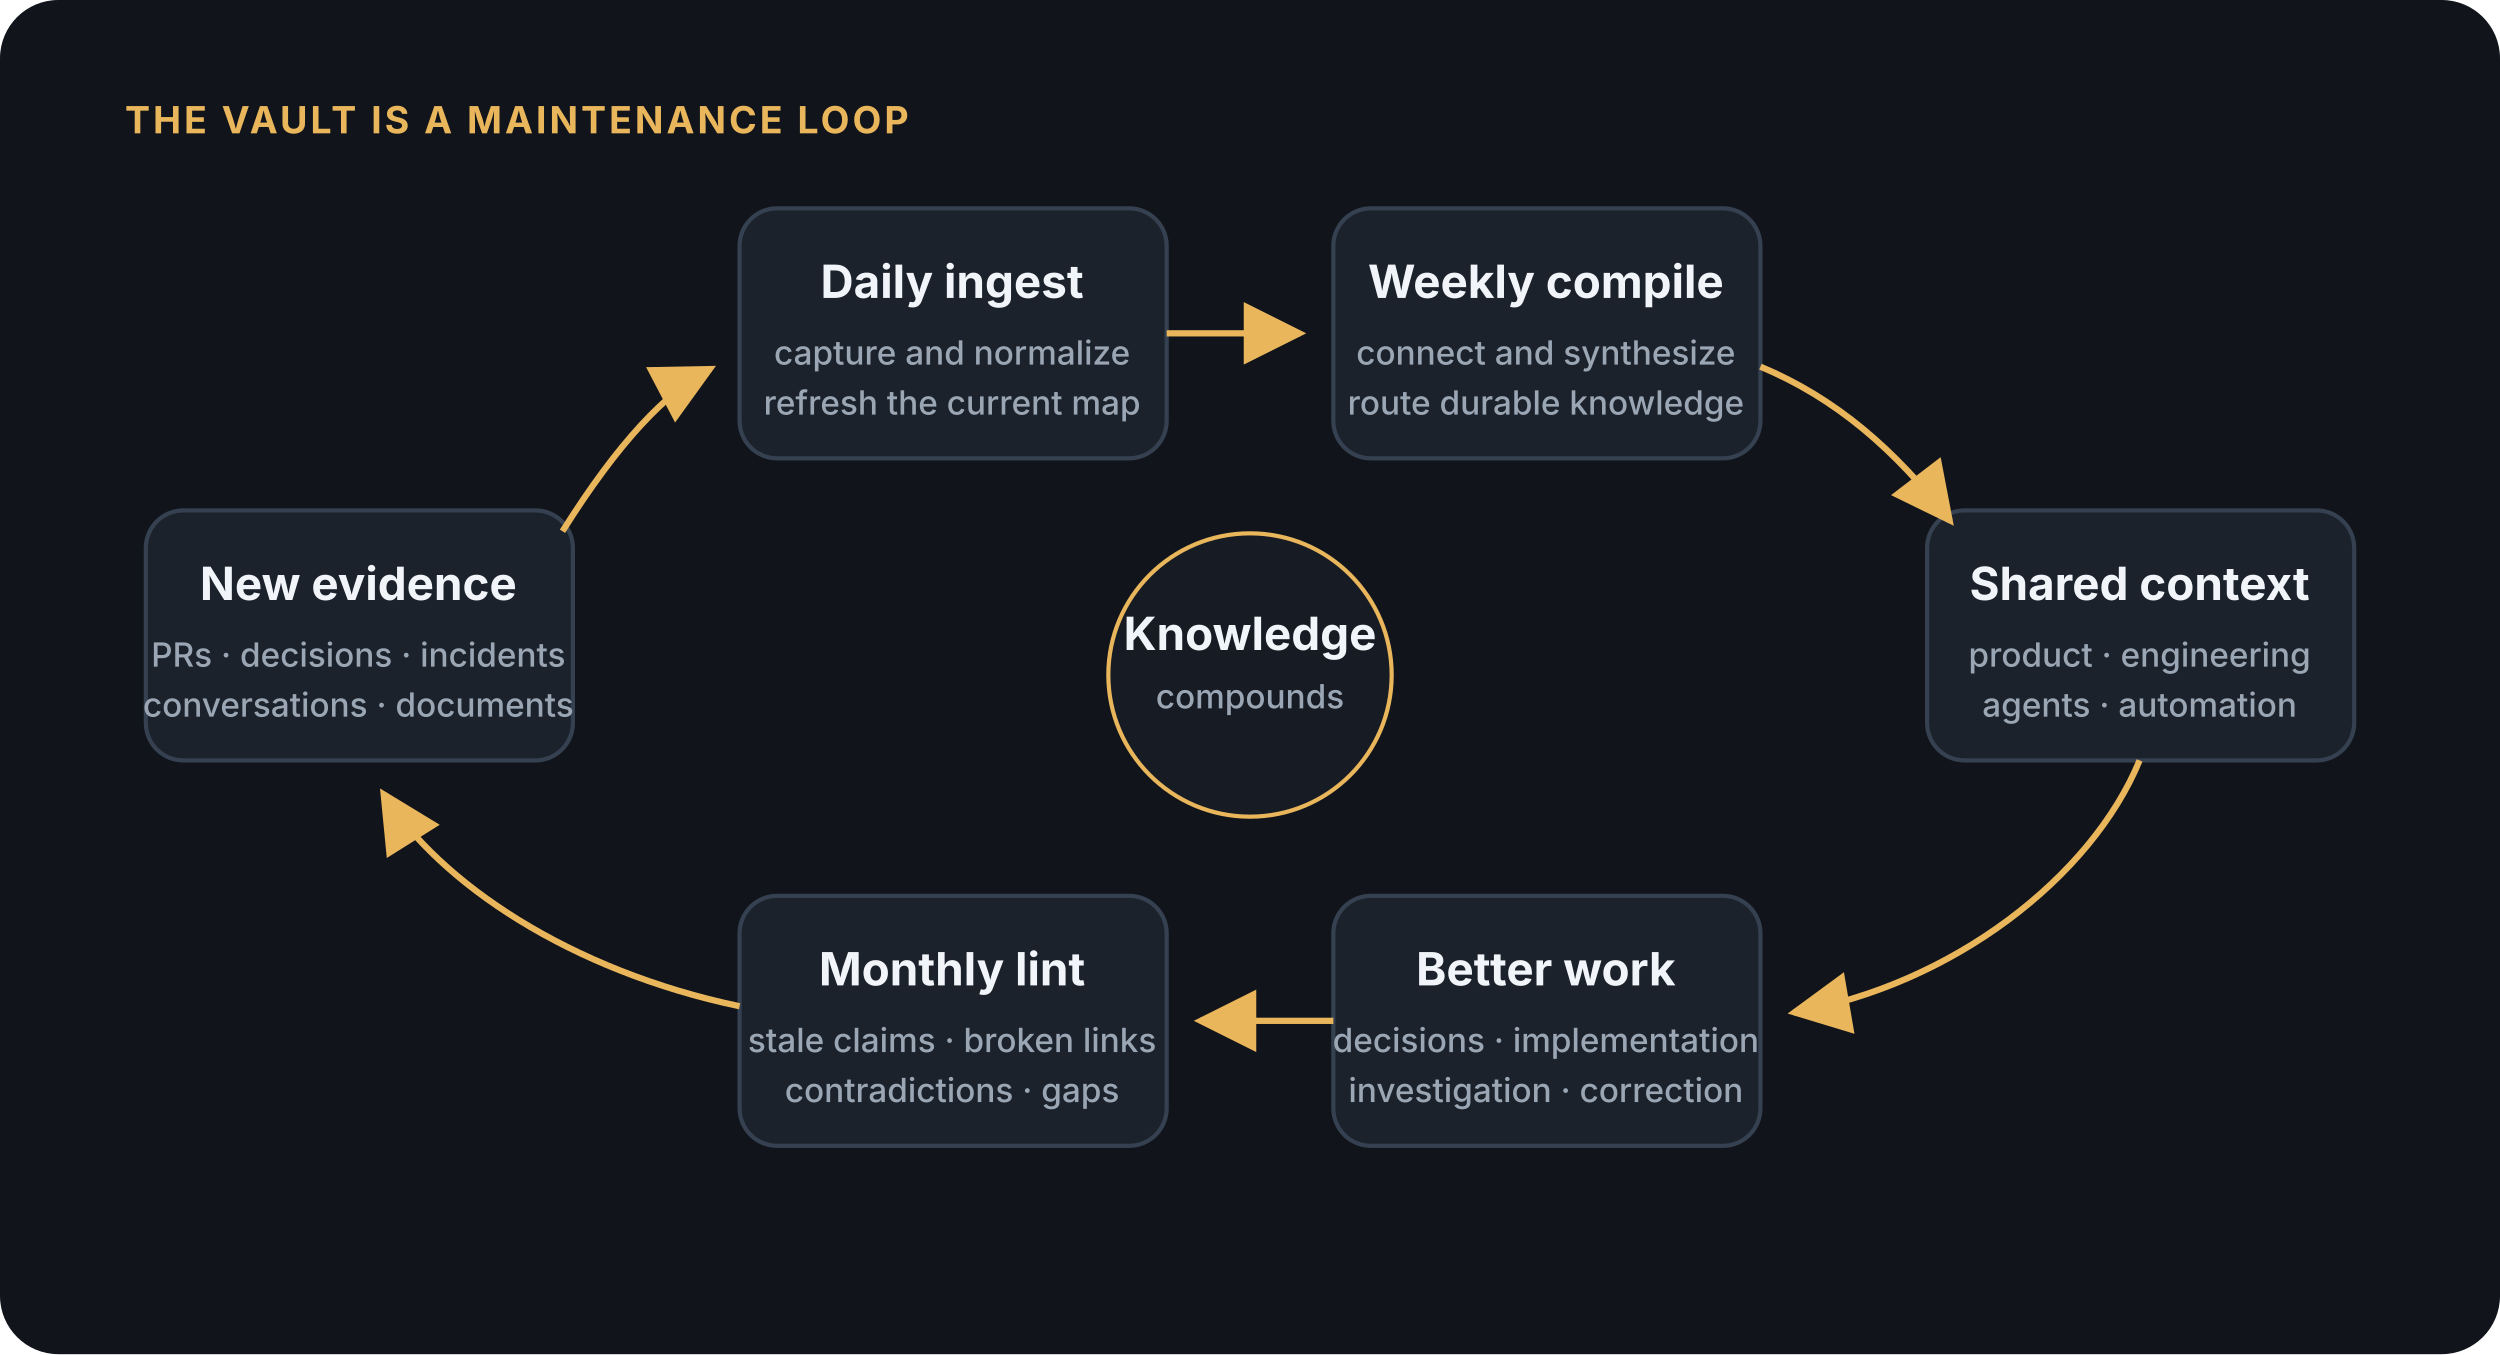
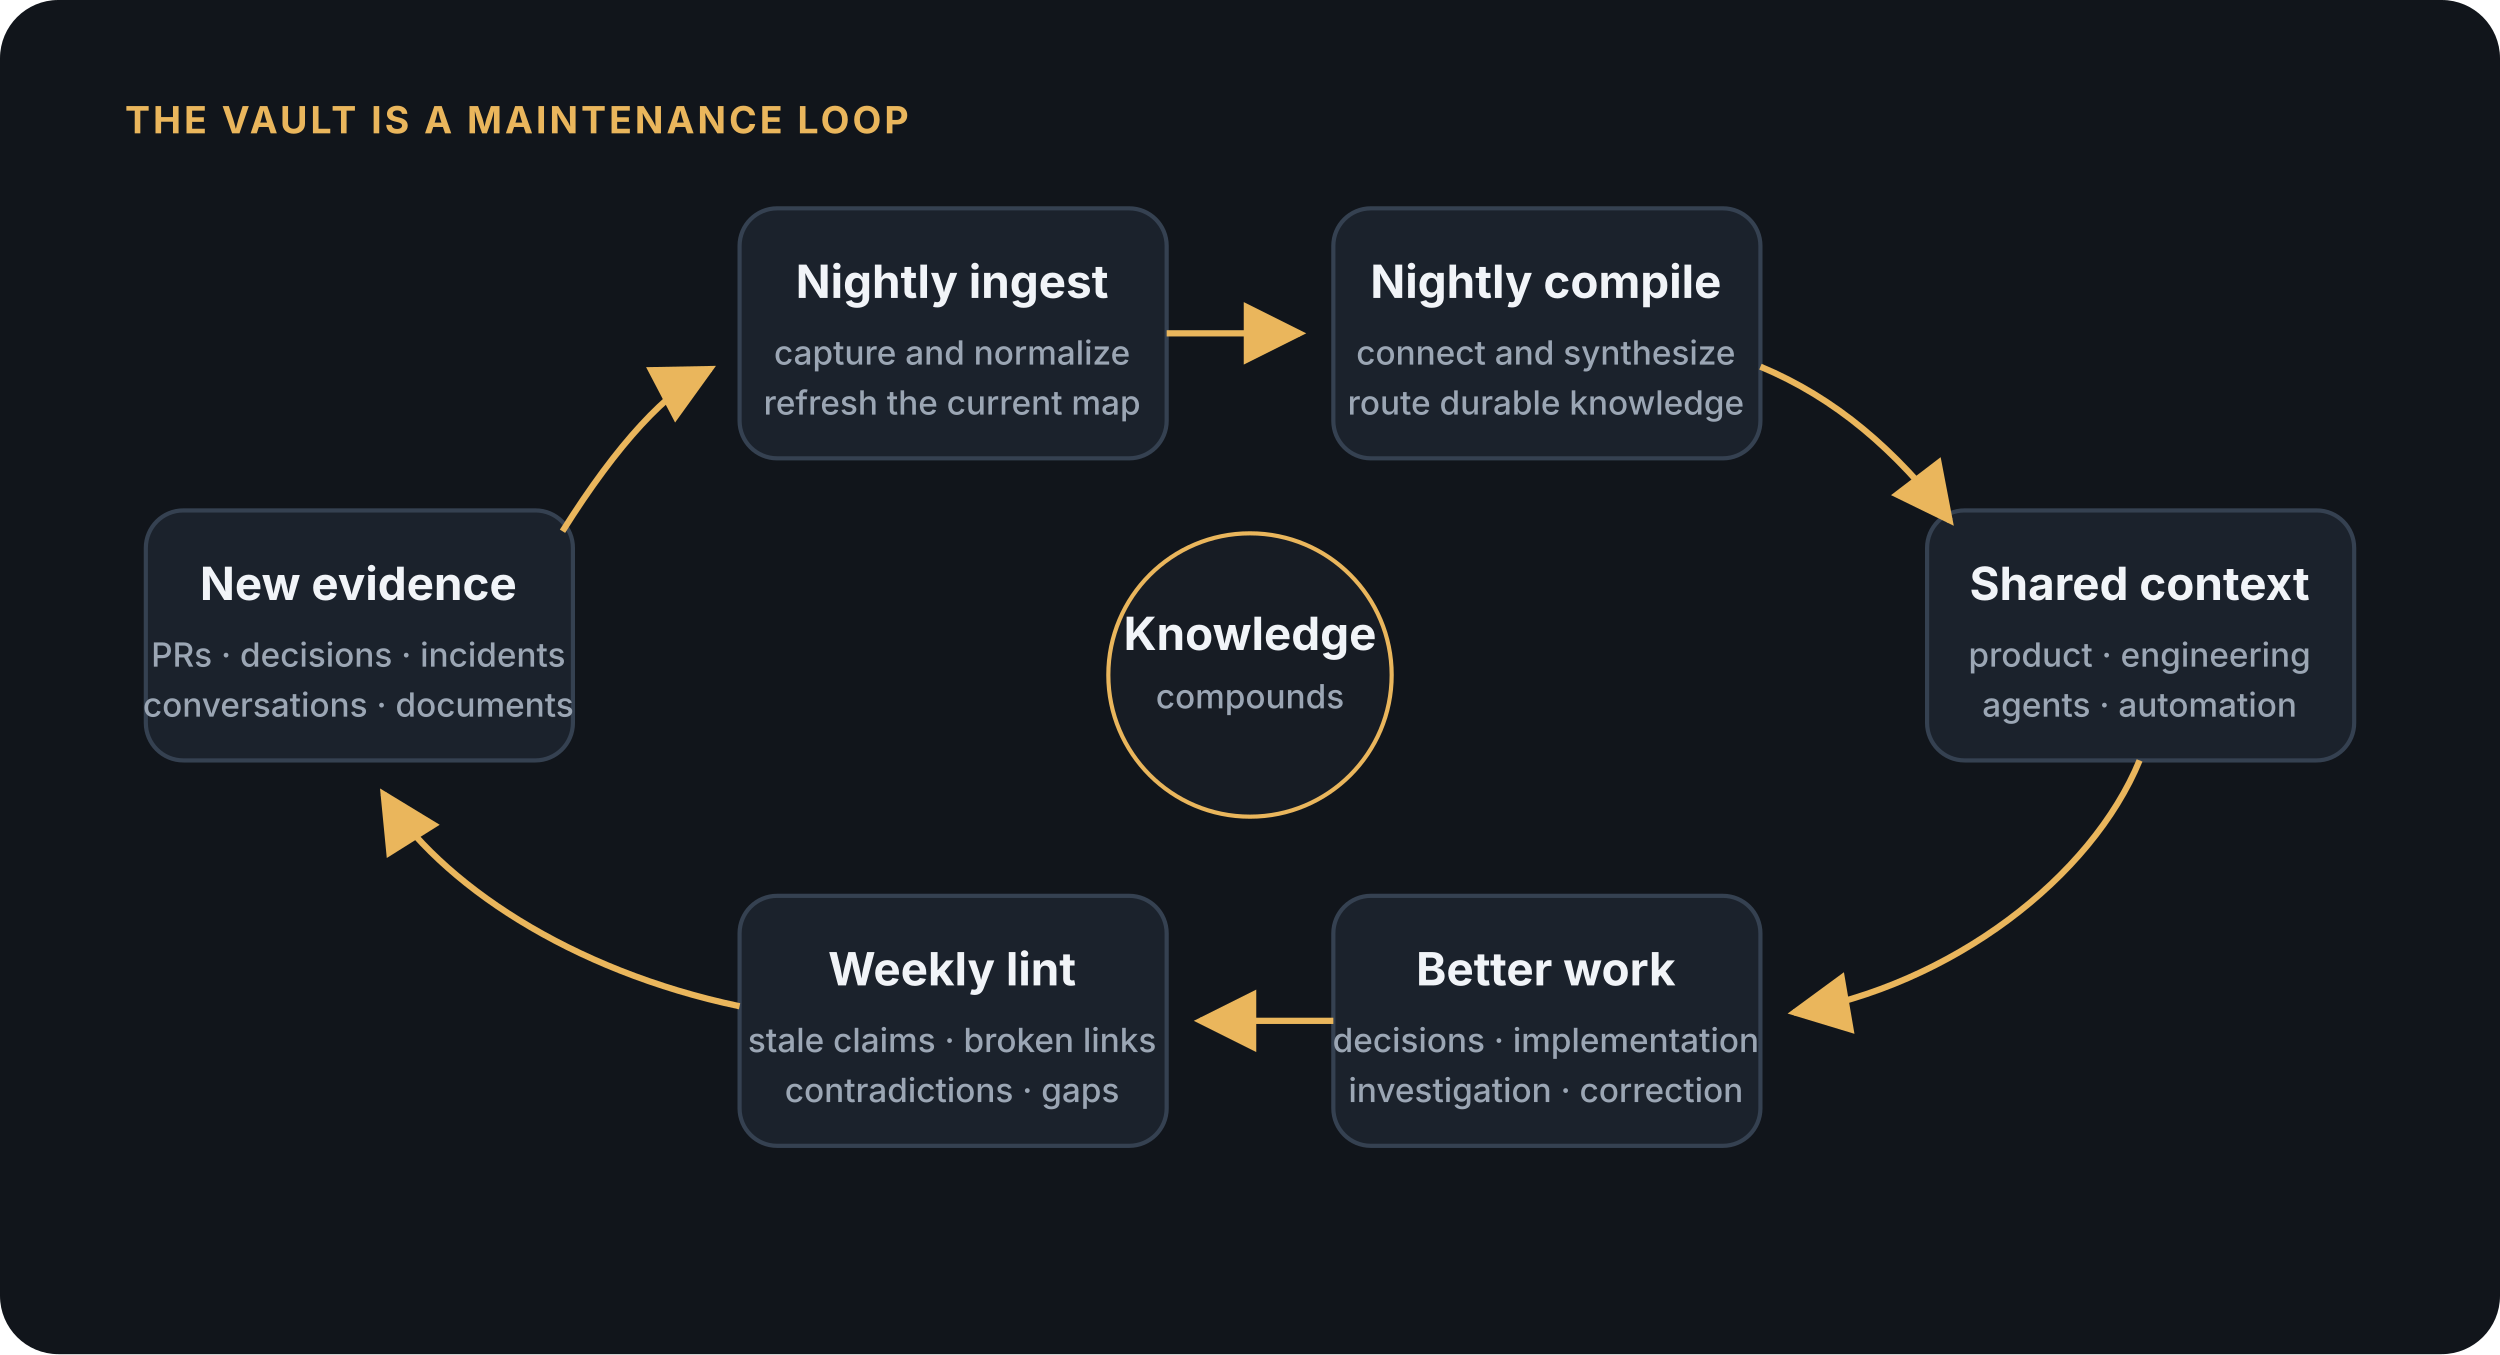
<svg xmlns="http://www.w3.org/2000/svg" width="1200" height="650" viewBox="0 0 1200 650" role="img" aria-labelledby="title desc">
  <defs>
    <marker id="arrow3" markerWidth="10" markerHeight="10" refX="9" refY="5" orient="auto">
      <path d="M0 0 10 5 0 10Z" fill="#eab65c" />
    </marker>
    <style>
      .label{font:700 18px Inter,Arial,sans-serif;fill:#eab65c;letter-spacing:.08em}
      .head{font:700 22px Inter,Arial,sans-serif;fill:#f1f4f8}
      .body{font:500 16px Inter,Arial,sans-serif;fill:#9ba6b4}
      .box{fill:#1b222c;stroke:#354151;stroke-width:2}
      .flow{fill:none;stroke:#eab65c;stroke-width:3;marker-end:url(#arrow3)}
    </style>
  </defs>
  <rect width="1200" height="650" rx="28" fill="#11151b" />
  <text x="60" y="64" class="label">THE VAULT IS A MAINTENANCE LOOP</text>
  <rect x="70" y="245" width="205" height="120" rx="18" class="box" />
  <text x="172" y="288" text-anchor="middle" class="head">New evidence</text>
  <text x="172" y="320" text-anchor="middle" class="body">PRs · decisions · incidents</text>
  <text x="172" y="344" text-anchor="middle" class="body">conversations · documents</text>
  <rect x="355" y="100" width="205" height="120" rx="18" class="box" />
-   <text x="457" y="143" text-anchor="middle" class="head">Daily ingest</text>
+   <text x="457" y="143" text-anchor="middle" class="head">Nightly ingest</text>
  <text x="457" y="175" text-anchor="middle" class="body">capture and normalize</text>
  <text x="457" y="199" text-anchor="middle" class="body">refresh the current map</text>
  <rect x="640" y="100" width="205" height="120" rx="18" class="box" />
-   <text x="742" y="143" text-anchor="middle" class="head">Weekly compile</text>
+   <text x="742" y="143" text-anchor="middle" class="head">Nightly compile</text>
  <text x="742" y="175" text-anchor="middle" class="body">connect and synthesize</text>
  <text x="742" y="199" text-anchor="middle" class="body">route durable knowledge</text>
  <rect x="925" y="245" width="205" height="120" rx="18" class="box" />
  <text x="1027" y="288" text-anchor="middle" class="head">Shared context</text>
  <text x="1027" y="320" text-anchor="middle" class="body">product · engineering</text>
  <text x="1027" y="344" text-anchor="middle" class="body">agents · automation</text>
  <rect x="640" y="430" width="205" height="120" rx="18" class="box" />
  <text x="742" y="473" text-anchor="middle" class="head">Better work</text>
  <text x="742" y="505" text-anchor="middle" class="body">decisions · implementation</text>
  <text x="742" y="529" text-anchor="middle" class="body">investigation · correction</text>
  <rect x="355" y="430" width="205" height="120" rx="18" class="box" />
-   <text x="457" y="473" text-anchor="middle" class="head">Monthly lint</text>
+   <text x="457" y="473" text-anchor="middle" class="head">Weekly lint</text>
  <text x="457" y="505" text-anchor="middle" class="body">stale claims · broken links</text>
  <text x="457" y="529" text-anchor="middle" class="body">contradictions · gaps</text>
  <path d="M270 255C297 212 320 188 341 177" class="flow" />
  <path d="M560 160H624" class="flow" />
  <path d="M845 176C881 191 910 216 936 250" class="flow" />
  <path d="M1027 365C1004 421 937 473 861 486" class="flow" />
  <path d="M640 490H576" class="flow" />
  <path d="M355 483C274 466 211 424 184 381" class="flow" />
  <circle cx="600" cy="324" r="68" fill="#171c24" stroke="#eab65c" stroke-width="2" />
  <text x="600" y="312" text-anchor="middle" class="head">Knowledge</text>
  <text x="600" y="340" text-anchor="middle" class="body">compounds</text>
</svg>
